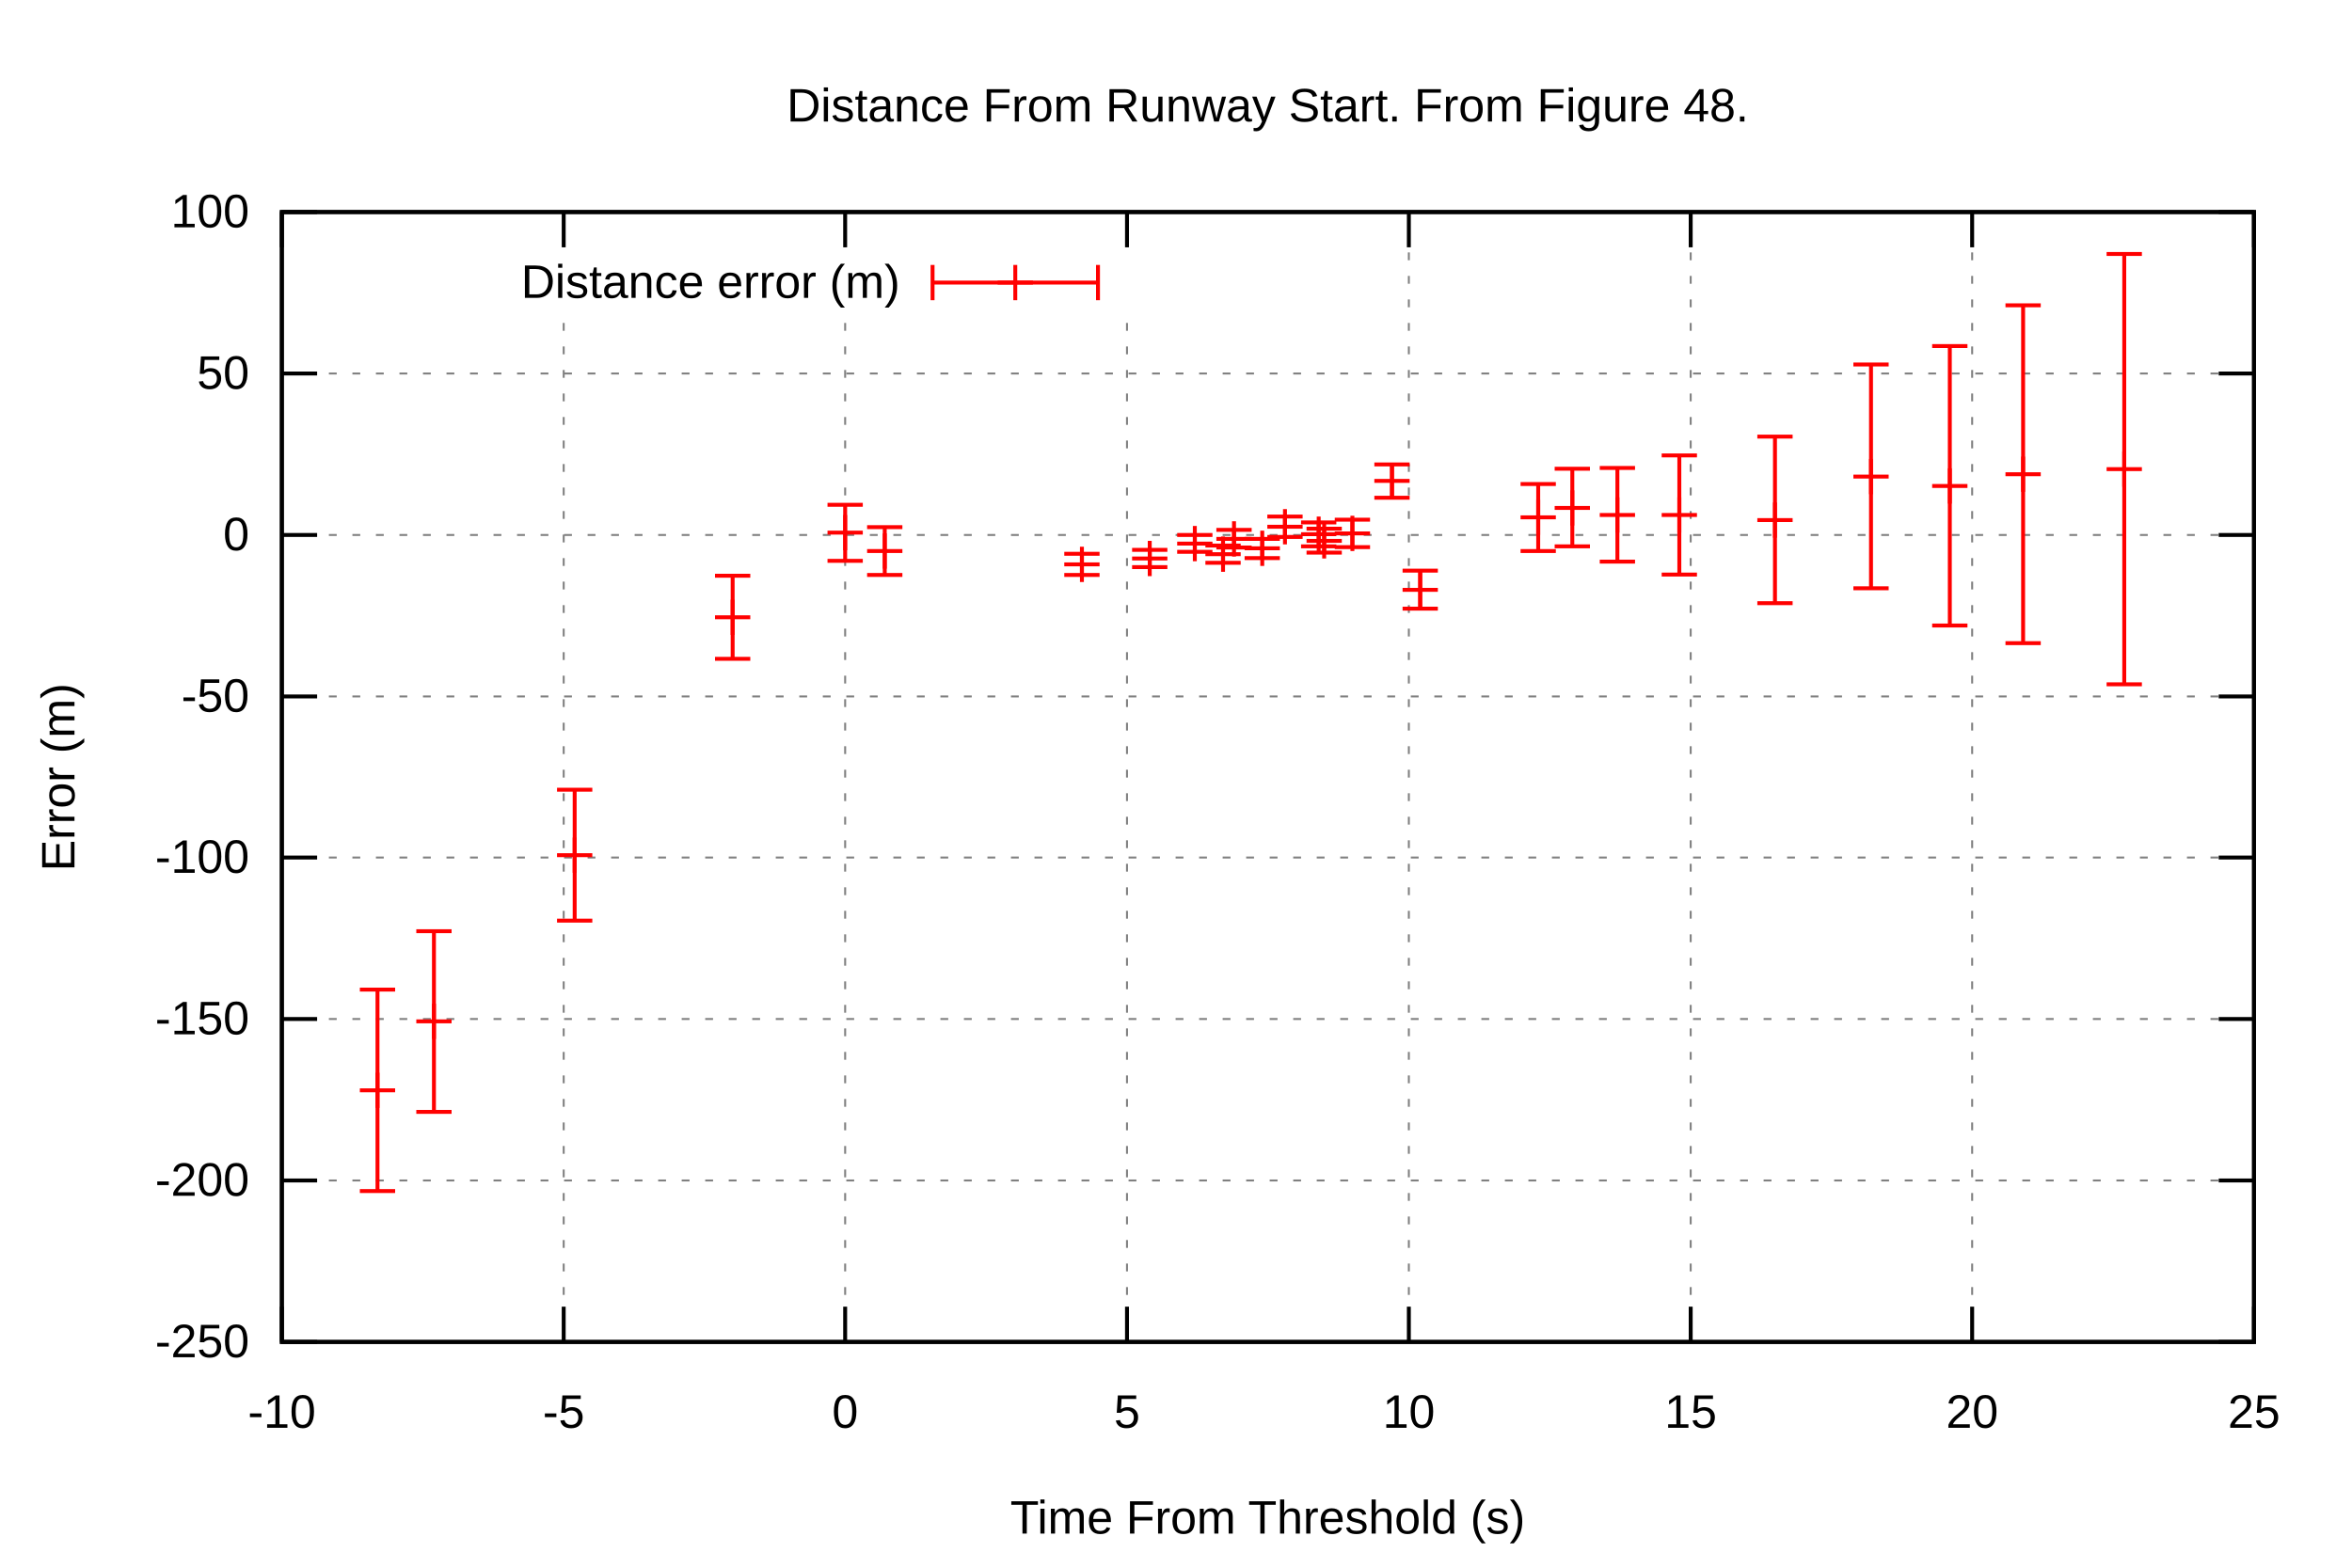
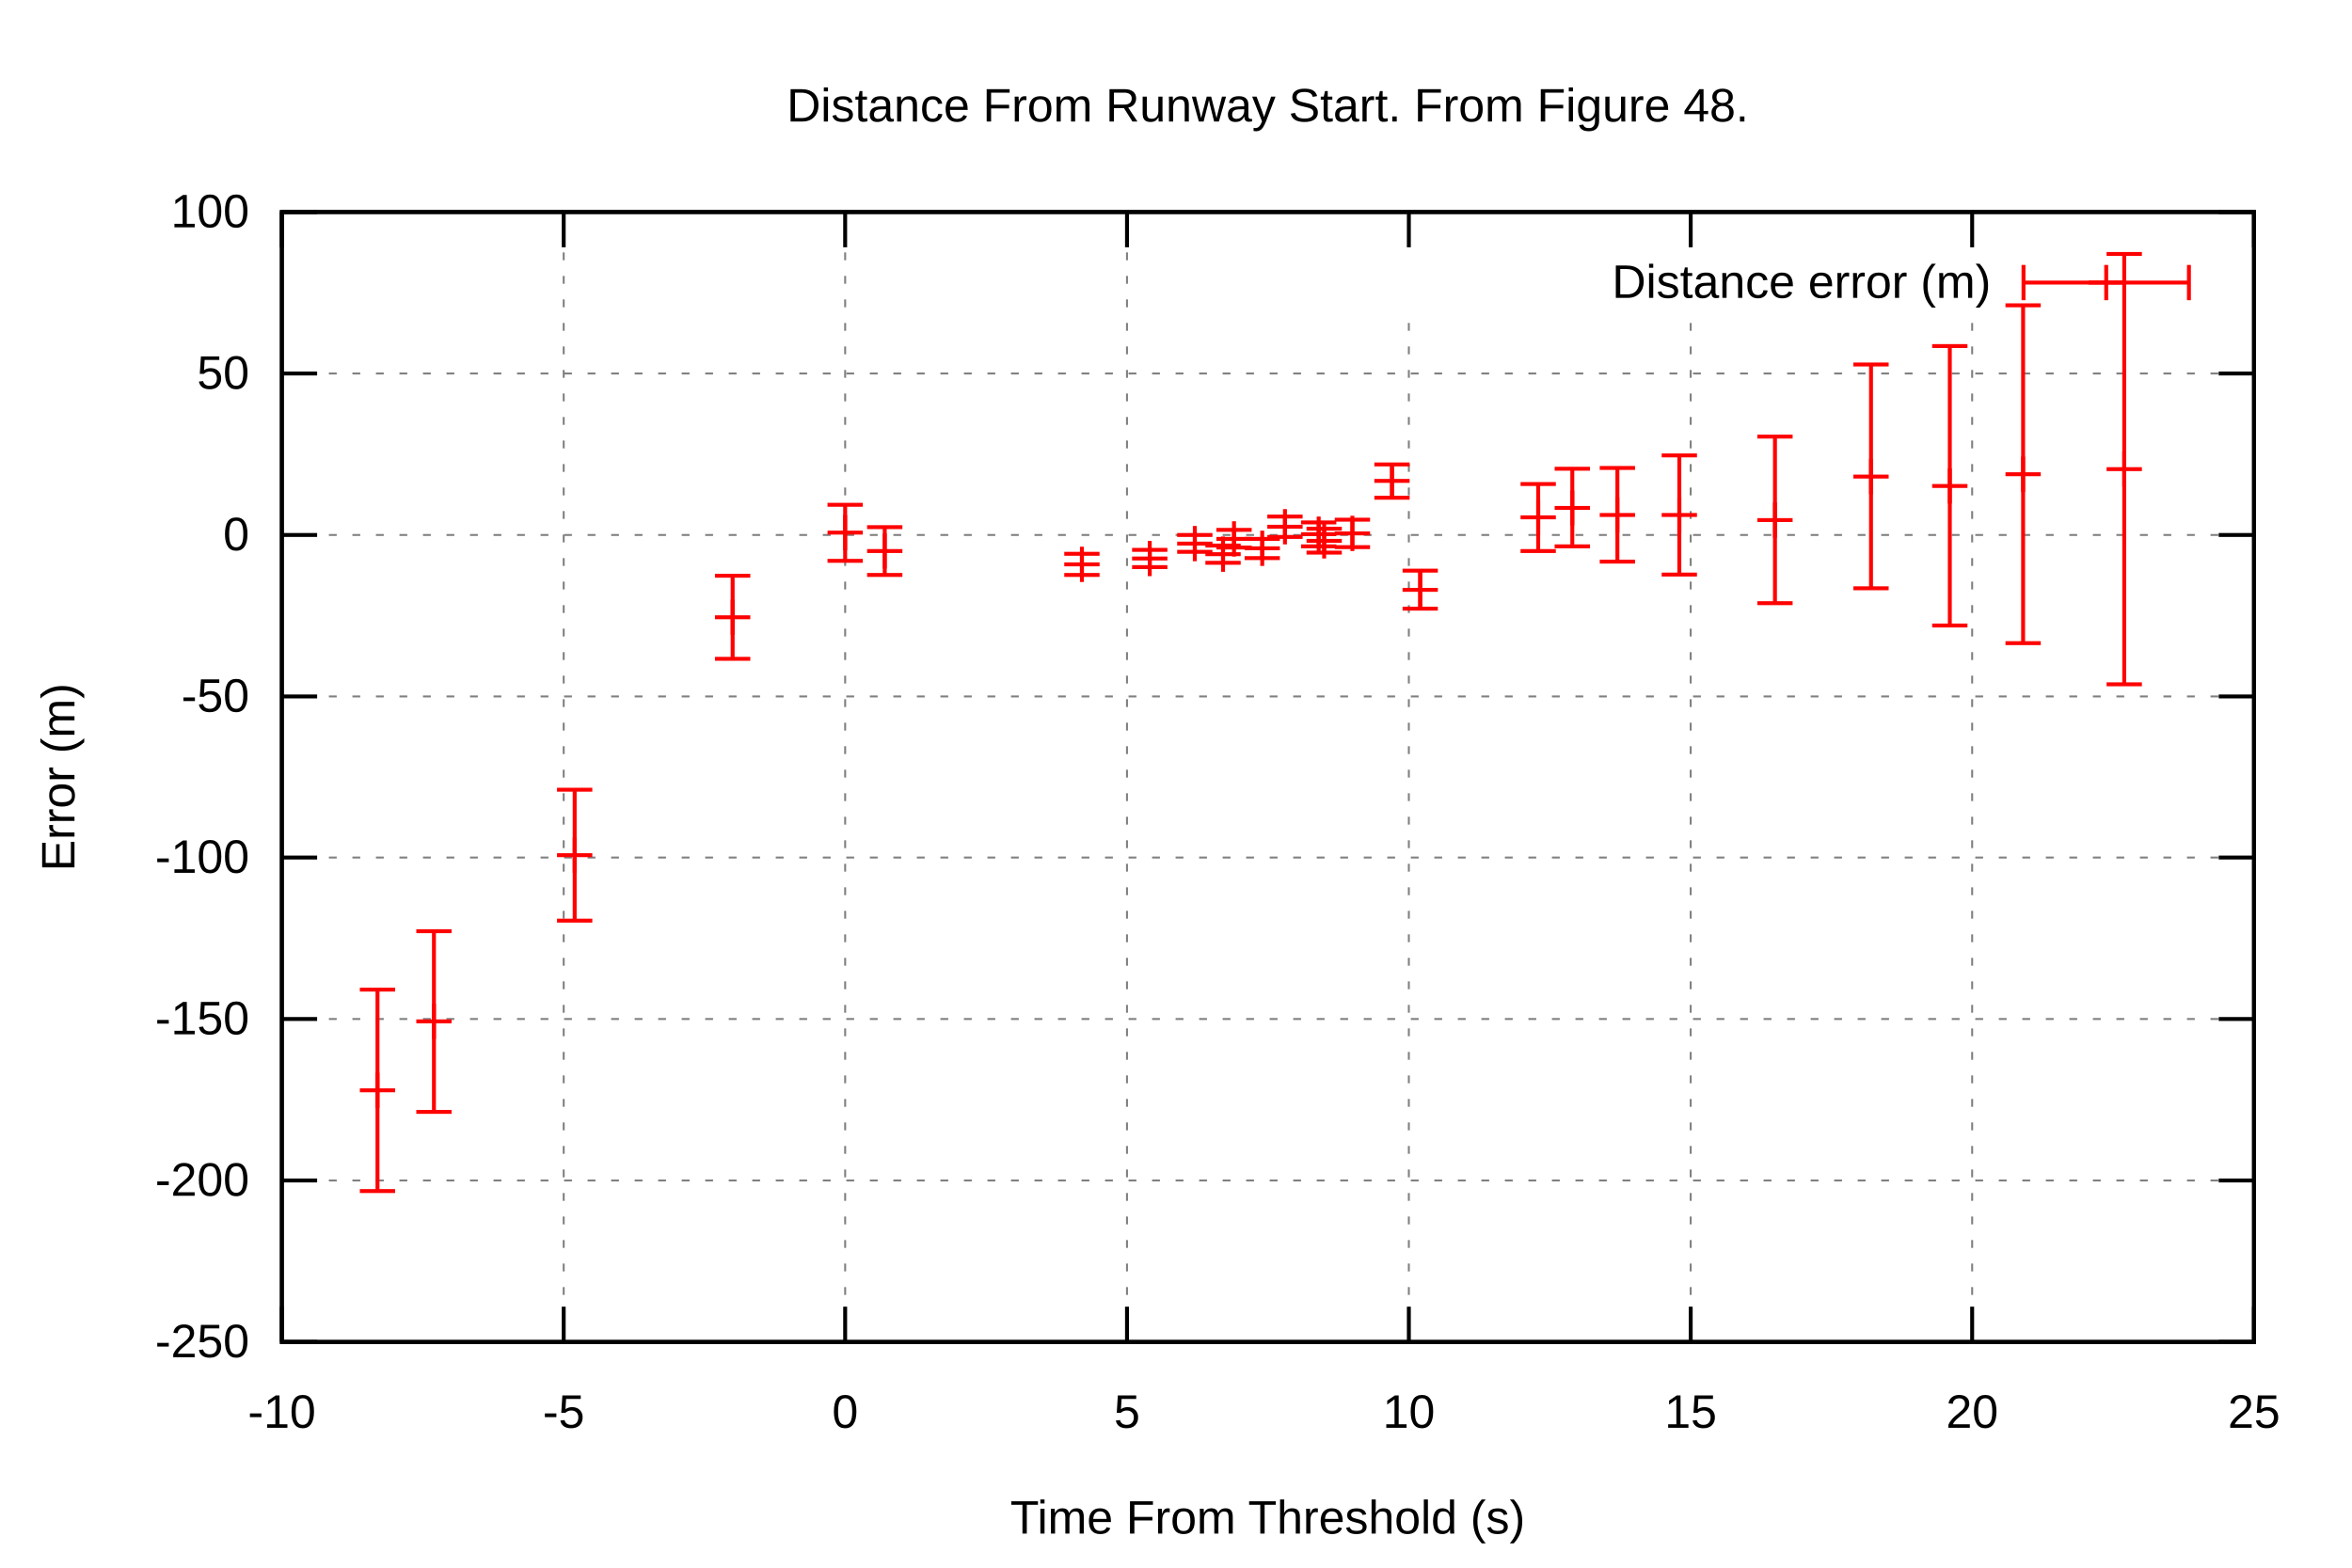
<svg xmlns="http://www.w3.org/2000/svg" xmlns:xlink="http://www.w3.org/1999/xlink" width="600" height="400" viewBox="0 0 600 400">
  <g id="gnuplot_canvas">
    <rect x="0" y="0" width="600" height="400" fill="none" />
    <defs>
      <circle id="gpDot" r="0.5" stroke-width="0.5" stroke="currentColor" />
      <path id="gpPt0" stroke-width="0.222" stroke="currentColor" d="M-1,0 h2 M0,-1 v2" />
      <path id="gpPt1" stroke-width="0.222" stroke="currentColor" d="M-1,-1 L1,1 M1,-1 L-1,1" />
      <path id="gpPt2" stroke-width="0.222" stroke="currentColor" d="M-1,0 L1,0 M0,-1 L0,1 M-1,-1 L1,1 M-1,1 L1,-1" />
      <rect id="gpPt3" stroke-width="0.222" stroke="currentColor" x="-1" y="-1" width="2" height="2" />
      <rect id="gpPt4" stroke-width="0.222" stroke="currentColor" fill="currentColor" x="-1" y="-1" width="2" height="2" />
      <circle id="gpPt5" stroke-width="0.222" stroke="currentColor" cx="0" cy="0" r="1" />
      <use xlink:href="#gpPt5" id="gpPt6" fill="currentColor" stroke="none" />
      <path id="gpPt7" stroke-width="0.222" stroke="currentColor" d="M0,-1.33 L-1.33,0.67 L1.33,0.67 z" />
      <use xlink:href="#gpPt7" id="gpPt8" fill="currentColor" stroke="none" />
      <use xlink:href="#gpPt7" id="gpPt9" stroke="currentColor" transform="rotate(180)" />
      <use xlink:href="#gpPt9" id="gpPt10" fill="currentColor" stroke="none" />
      <use xlink:href="#gpPt3" id="gpPt11" stroke="currentColor" transform="rotate(45)" />
      <use xlink:href="#gpPt11" id="gpPt12" fill="currentColor" stroke="none" />
      <path id="gpPt13" stroke-width="0.222" stroke="currentColor" d="M0,1.330 L1.265,0.411 L0.782,-1.067 L-0.782,-1.076 L-1.265,0.411 z" />
      <use xlink:href="#gpPt13" id="gpPt14" fill="currentColor" stroke="none" />
      <filter id="textbox" filterUnits="objectBoundingBox" x="0" y="0" height="1" width="1">
        <feFlood flood-color="white" flood-opacity="1" result="bgnd" />
        <feComposite in="SourceGraphic" in2="bgnd" operator="atop" />
      </filter>
      <filter id="greybox" filterUnits="objectBoundingBox" x="0" y="0" height="1" width="1">
        <feFlood flood-color="lightgrey" flood-opacity="1" result="grey" />
        <feComposite in="SourceGraphic" in2="grey" operator="atop" />
      </filter>
    </defs>
    <g fill="none" color="white" stroke="currentColor" stroke-width="1.00" stroke-linecap="butt" stroke-linejoin="miter">
</g>
    <g fill="none" color="black" stroke="currentColor" stroke-width="1.00" stroke-linecap="butt" stroke-linejoin="miter">
</g>
    <g fill="none" color="black" stroke="black" stroke-width="0.50" stroke-linecap="butt" stroke-linejoin="miter">
</g>
    <g fill="none" color="gray" stroke="currentColor" stroke-width="0.50" stroke-linecap="butt" stroke-linejoin="miter">
      <path stroke="gray" stroke-dasharray="2,4" class="gridline" d="M71.9,342.4 L575.0,342.4  " />
    </g>
    <g fill="none" color="gray" stroke="gray" stroke-width="1.00" stroke-linecap="butt" stroke-linejoin="miter">
</g>
    <g fill="none" color="black" stroke="currentColor" stroke-width="1.00" stroke-linecap="butt" stroke-linejoin="miter">
      <path stroke="black" d="M71.9,342.4 L80.9,342.4 M575.0,342.4 L566.0,342.4  " />
      <g transform="translate(63.6,346.3)" stroke="none" fill="black" font-family="Arial" font-size="12.00" text-anchor="end">
        <text>
          <tspan font-family="Arial">-250</tspan>
        </text>
      </g>
    </g>
    <g fill="none" color="black" stroke="currentColor" stroke-width="1.00" stroke-linecap="butt" stroke-linejoin="miter">
</g>
    <g fill="none" color="black" stroke="black" stroke-width="0.50" stroke-linecap="butt" stroke-linejoin="miter">
</g>
    <g fill="none" color="gray" stroke="currentColor" stroke-width="0.50" stroke-linecap="butt" stroke-linejoin="miter">
      <path stroke="gray" stroke-dasharray="2,4" class="gridline" d="M71.9,301.2 L575.0,301.2  " />
    </g>
    <g fill="none" color="gray" stroke="gray" stroke-width="1.00" stroke-linecap="butt" stroke-linejoin="miter">
</g>
    <g fill="none" color="black" stroke="currentColor" stroke-width="1.00" stroke-linecap="butt" stroke-linejoin="miter">
      <path stroke="black" d="M71.9,301.2 L80.9,301.2 M575.0,301.2 L566.0,301.2  " />
      <g transform="translate(63.6,305.1)" stroke="none" fill="black" font-family="Arial" font-size="12.00" text-anchor="end">
        <text>
          <tspan font-family="Arial">-200</tspan>
        </text>
      </g>
    </g>
    <g fill="none" color="black" stroke="currentColor" stroke-width="1.00" stroke-linecap="butt" stroke-linejoin="miter">
</g>
    <g fill="none" color="black" stroke="black" stroke-width="0.50" stroke-linecap="butt" stroke-linejoin="miter">
</g>
    <g fill="none" color="gray" stroke="currentColor" stroke-width="0.50" stroke-linecap="butt" stroke-linejoin="miter">
      <path stroke="gray" stroke-dasharray="2,4" class="gridline" d="M71.9,260.0 L575.0,260.0  " />
    </g>
    <g fill="none" color="gray" stroke="gray" stroke-width="1.00" stroke-linecap="butt" stroke-linejoin="miter">
</g>
    <g fill="none" color="black" stroke="currentColor" stroke-width="1.00" stroke-linecap="butt" stroke-linejoin="miter">
      <path stroke="black" d="M71.9,260.0 L80.9,260.0 M575.0,260.0 L566.0,260.0  " />
      <g transform="translate(63.6,263.9)" stroke="none" fill="black" font-family="Arial" font-size="12.00" text-anchor="end">
        <text>
          <tspan font-family="Arial">-150</tspan>
        </text>
      </g>
    </g>
    <g fill="none" color="black" stroke="currentColor" stroke-width="1.00" stroke-linecap="butt" stroke-linejoin="miter">
</g>
    <g fill="none" color="black" stroke="black" stroke-width="0.50" stroke-linecap="butt" stroke-linejoin="miter">
</g>
    <g fill="none" color="gray" stroke="currentColor" stroke-width="0.50" stroke-linecap="butt" stroke-linejoin="miter">
      <path stroke="gray" stroke-dasharray="2,4" class="gridline" d="M71.9,218.8 L575.0,218.8  " />
    </g>
    <g fill="none" color="gray" stroke="gray" stroke-width="1.00" stroke-linecap="butt" stroke-linejoin="miter">
</g>
    <g fill="none" color="black" stroke="currentColor" stroke-width="1.00" stroke-linecap="butt" stroke-linejoin="miter">
      <path stroke="black" d="M71.9,218.8 L80.9,218.8 M575.0,218.8 L566.0,218.8  " />
      <g transform="translate(63.6,222.7)" stroke="none" fill="black" font-family="Arial" font-size="12.00" text-anchor="end">
        <text>
          <tspan font-family="Arial">-100</tspan>
        </text>
      </g>
    </g>
    <g fill="none" color="black" stroke="currentColor" stroke-width="1.00" stroke-linecap="butt" stroke-linejoin="miter">
</g>
    <g fill="none" color="black" stroke="black" stroke-width="0.50" stroke-linecap="butt" stroke-linejoin="miter">
</g>
    <g fill="none" color="gray" stroke="currentColor" stroke-width="0.50" stroke-linecap="butt" stroke-linejoin="miter">
      <path stroke="gray" stroke-dasharray="2,4" class="gridline" d="M71.9,177.7 L575.0,177.7  " />
    </g>
    <g fill="none" color="gray" stroke="gray" stroke-width="1.00" stroke-linecap="butt" stroke-linejoin="miter">
</g>
    <g fill="none" color="black" stroke="currentColor" stroke-width="1.00" stroke-linecap="butt" stroke-linejoin="miter">
      <path stroke="black" d="M71.9,177.7 L80.9,177.7 M575.0,177.7 L566.0,177.7  " />
      <g transform="translate(63.6,181.6)" stroke="none" fill="black" font-family="Arial" font-size="12.00" text-anchor="end">
        <text>
          <tspan font-family="Arial">-50</tspan>
        </text>
      </g>
    </g>
    <g fill="none" color="black" stroke="currentColor" stroke-width="1.00" stroke-linecap="butt" stroke-linejoin="miter">
</g>
    <g fill="none" color="black" stroke="black" stroke-width="0.50" stroke-linecap="butt" stroke-linejoin="miter">
</g>
    <g fill="none" color="gray" stroke="currentColor" stroke-width="0.50" stroke-linecap="butt" stroke-linejoin="miter">
      <path stroke="gray" stroke-dasharray="2,4" class="gridline" d="M71.9,136.5 L575.0,136.5  " />
    </g>
    <g fill="none" color="gray" stroke="gray" stroke-width="1.00" stroke-linecap="butt" stroke-linejoin="miter">
</g>
    <g fill="none" color="black" stroke="currentColor" stroke-width="1.00" stroke-linecap="butt" stroke-linejoin="miter">
      <path stroke="black" d="M71.9,136.5 L80.9,136.5 M575.0,136.5 L566.0,136.5  " />
      <g transform="translate(63.6,140.4)" stroke="none" fill="black" font-family="Arial" font-size="12.00" text-anchor="end">
        <text>
          <tspan font-family="Arial"> 0</tspan>
        </text>
      </g>
    </g>
    <g fill="none" color="black" stroke="currentColor" stroke-width="1.00" stroke-linecap="butt" stroke-linejoin="miter">
</g>
    <g fill="none" color="black" stroke="black" stroke-width="0.50" stroke-linecap="butt" stroke-linejoin="miter">
</g>
    <g fill="none" color="gray" stroke="currentColor" stroke-width="0.50" stroke-linecap="butt" stroke-linejoin="miter">
      <path stroke="gray" stroke-dasharray="2,4" class="gridline" d="M71.9,95.3 L575.0,95.3  " />
    </g>
    <g fill="none" color="gray" stroke="gray" stroke-width="1.00" stroke-linecap="butt" stroke-linejoin="miter">
</g>
    <g fill="none" color="black" stroke="currentColor" stroke-width="1.00" stroke-linecap="butt" stroke-linejoin="miter">
      <path stroke="black" d="M71.9,95.3 L80.9,95.3 M575.0,95.3 L566.0,95.3  " />
      <g transform="translate(63.6,99.2)" stroke="none" fill="black" font-family="Arial" font-size="12.00" text-anchor="end">
        <text>
          <tspan font-family="Arial"> 50</tspan>
        </text>
      </g>
    </g>
    <g fill="none" color="black" stroke="currentColor" stroke-width="1.00" stroke-linecap="butt" stroke-linejoin="miter">
</g>
    <g fill="none" color="black" stroke="black" stroke-width="0.50" stroke-linecap="butt" stroke-linejoin="miter">
</g>
    <g fill="none" color="gray" stroke="currentColor" stroke-width="0.50" stroke-linecap="butt" stroke-linejoin="miter">
      <path stroke="gray" stroke-dasharray="2,4" class="gridline" d="M71.9,54.1 L575.0,54.1  " />
    </g>
    <g fill="none" color="gray" stroke="gray" stroke-width="1.00" stroke-linecap="butt" stroke-linejoin="miter">
</g>
    <g fill="none" color="black" stroke="currentColor" stroke-width="1.00" stroke-linecap="butt" stroke-linejoin="miter">
      <path stroke="black" d="M71.9,54.1 L80.9,54.1 M575.0,54.1 L566.0,54.1  " />
      <g transform="translate(63.6,58.0)" stroke="none" fill="black" font-family="Arial" font-size="12.00" text-anchor="end">
        <text>
          <tspan font-family="Arial"> 100</tspan>
        </text>
      </g>
    </g>
    <g fill="none" color="black" stroke="currentColor" stroke-width="1.00" stroke-linecap="butt" stroke-linejoin="miter">
</g>
    <g fill="none" color="black" stroke="black" stroke-width="0.50" stroke-linecap="butt" stroke-linejoin="miter">
</g>
    <g fill="none" color="gray" stroke="currentColor" stroke-width="0.50" stroke-linecap="butt" stroke-linejoin="miter">
      <path stroke="gray" stroke-dasharray="2,4" class="gridline" d="M71.9,342.4 L71.9,54.1  " />
    </g>
    <g fill="none" color="gray" stroke="gray" stroke-width="1.00" stroke-linecap="butt" stroke-linejoin="miter">
</g>
    <g fill="none" color="black" stroke="currentColor" stroke-width="1.00" stroke-linecap="butt" stroke-linejoin="miter">
      <path stroke="black" d="M71.9,342.4 L71.9,333.4 M71.9,54.1 L71.9,63.1  " />
      <g transform="translate(71.9,364.3)" stroke="none" fill="black" font-family="Arial" font-size="12.00" text-anchor="middle">
        <text>
          <tspan font-family="Arial">-10</tspan>
        </text>
      </g>
    </g>
    <g fill="none" color="black" stroke="currentColor" stroke-width="1.00" stroke-linecap="butt" stroke-linejoin="miter">
</g>
    <g fill="none" color="black" stroke="black" stroke-width="0.50" stroke-linecap="butt" stroke-linejoin="miter">
</g>
    <g fill="none" color="gray" stroke="currentColor" stroke-width="0.50" stroke-linecap="butt" stroke-linejoin="miter">
-       <path stroke="gray" stroke-dasharray="2,4" class="gridline" d="M143.8,342.4 L143.8,81.1 M143.8,63.1 L143.8,54.1  " />
+       <path stroke="gray" stroke-dasharray="2,4" class="gridline" d="M143.8,342.4 L143.8,54.1  " />
    </g>
    <g fill="none" color="gray" stroke="gray" stroke-width="1.00" stroke-linecap="butt" stroke-linejoin="miter">
</g>
    <g fill="none" color="black" stroke="currentColor" stroke-width="1.00" stroke-linecap="butt" stroke-linejoin="miter">
      <path stroke="black" d="M143.8,342.4 L143.8,333.4 M143.8,54.1 L143.8,63.1  " />
      <g transform="translate(143.8,364.3)" stroke="none" fill="black" font-family="Arial" font-size="12.00" text-anchor="middle">
        <text>
          <tspan font-family="Arial">-5</tspan>
        </text>
      </g>
    </g>
    <g fill="none" color="black" stroke="currentColor" stroke-width="1.00" stroke-linecap="butt" stroke-linejoin="miter">
</g>
    <g fill="none" color="black" stroke="black" stroke-width="0.50" stroke-linecap="butt" stroke-linejoin="miter">
</g>
    <g fill="none" color="gray" stroke="currentColor" stroke-width="0.50" stroke-linecap="butt" stroke-linejoin="miter">
-       <path stroke="gray" stroke-dasharray="2,4" class="gridline" d="M215.6,342.4 L215.6,81.1 M215.6,63.1 L215.6,54.1  " />
+       <path stroke="gray" stroke-dasharray="2,4" class="gridline" d="M215.6,342.4 L215.6,54.1  " />
    </g>
    <g fill="none" color="gray" stroke="gray" stroke-width="1.00" stroke-linecap="butt" stroke-linejoin="miter">
</g>
    <g fill="none" color="black" stroke="currentColor" stroke-width="1.00" stroke-linecap="butt" stroke-linejoin="miter">
      <path stroke="black" d="M215.6,342.4 L215.6,333.4 M215.6,54.1 L215.6,63.1  " />
      <g transform="translate(215.6,364.3)" stroke="none" fill="black" font-family="Arial" font-size="12.00" text-anchor="middle">
        <text>
          <tspan font-family="Arial"> 0</tspan>
        </text>
      </g>
    </g>
    <g fill="none" color="black" stroke="currentColor" stroke-width="1.00" stroke-linecap="butt" stroke-linejoin="miter">
</g>
    <g fill="none" color="black" stroke="black" stroke-width="0.50" stroke-linecap="butt" stroke-linejoin="miter">
</g>
    <g fill="none" color="gray" stroke="currentColor" stroke-width="0.50" stroke-linecap="butt" stroke-linejoin="miter">
-       <path stroke="gray" stroke-dasharray="2,4" class="gridline" d="M287.5,342.4 L287.5,81.1 M287.5,63.1 L287.5,54.1  " />
+       <path stroke="gray" stroke-dasharray="2,4" class="gridline" d="M287.5,342.4 L287.5,54.1  " />
    </g>
    <g fill="none" color="gray" stroke="gray" stroke-width="1.00" stroke-linecap="butt" stroke-linejoin="miter">
</g>
    <g fill="none" color="black" stroke="currentColor" stroke-width="1.00" stroke-linecap="butt" stroke-linejoin="miter">
      <path stroke="black" d="M287.5,342.4 L287.5,333.4 M287.5,54.1 L287.5,63.1  " />
      <g transform="translate(287.5,364.3)" stroke="none" fill="black" font-family="Arial" font-size="12.00" text-anchor="middle">
        <text>
          <tspan font-family="Arial"> 5</tspan>
        </text>
      </g>
    </g>
    <g fill="none" color="black" stroke="currentColor" stroke-width="1.00" stroke-linecap="butt" stroke-linejoin="miter">
</g>
    <g fill="none" color="black" stroke="black" stroke-width="0.50" stroke-linecap="butt" stroke-linejoin="miter">
</g>
    <g fill="none" color="gray" stroke="currentColor" stroke-width="0.50" stroke-linecap="butt" stroke-linejoin="miter">
-       <path stroke="gray" stroke-dasharray="2,4" class="gridline" d="M359.4,342.4 L359.4,54.1  " />
+       <path stroke="gray" stroke-dasharray="2,4" class="gridline" d="M359.4,342.4 L359.4,81.1 M359.4,63.1 L359.4,54.1  " />
    </g>
    <g fill="none" color="gray" stroke="gray" stroke-width="1.00" stroke-linecap="butt" stroke-linejoin="miter">
</g>
    <g fill="none" color="black" stroke="currentColor" stroke-width="1.00" stroke-linecap="butt" stroke-linejoin="miter">
      <path stroke="black" d="M359.4,342.4 L359.4,333.4 M359.4,54.1 L359.4,63.1  " />
      <g transform="translate(359.4,364.3)" stroke="none" fill="black" font-family="Arial" font-size="12.00" text-anchor="middle">
        <text>
          <tspan font-family="Arial"> 10</tspan>
        </text>
      </g>
    </g>
    <g fill="none" color="black" stroke="currentColor" stroke-width="1.00" stroke-linecap="butt" stroke-linejoin="miter">
</g>
    <g fill="none" color="black" stroke="black" stroke-width="0.50" stroke-linecap="butt" stroke-linejoin="miter">
</g>
    <g fill="none" color="gray" stroke="currentColor" stroke-width="0.50" stroke-linecap="butt" stroke-linejoin="miter">
-       <path stroke="gray" stroke-dasharray="2,4" class="gridline" d="M431.3,342.4 L431.3,54.1  " />
+       <path stroke="gray" stroke-dasharray="2,4" class="gridline" d="M431.3,342.4 L431.3,81.1 M431.3,63.1 L431.3,54.1  " />
    </g>
    <g fill="none" color="gray" stroke="gray" stroke-width="1.00" stroke-linecap="butt" stroke-linejoin="miter">
</g>
    <g fill="none" color="black" stroke="currentColor" stroke-width="1.00" stroke-linecap="butt" stroke-linejoin="miter">
      <path stroke="black" d="M431.3,342.4 L431.3,333.4 M431.3,54.1 L431.3,63.1  " />
      <g transform="translate(431.3,364.3)" stroke="none" fill="black" font-family="Arial" font-size="12.00" text-anchor="middle">
        <text>
          <tspan font-family="Arial"> 15</tspan>
        </text>
      </g>
    </g>
    <g fill="none" color="black" stroke="currentColor" stroke-width="1.00" stroke-linecap="butt" stroke-linejoin="miter">
</g>
    <g fill="none" color="black" stroke="black" stroke-width="0.50" stroke-linecap="butt" stroke-linejoin="miter">
</g>
    <g fill="none" color="gray" stroke="currentColor" stroke-width="0.50" stroke-linecap="butt" stroke-linejoin="miter">
-       <path stroke="gray" stroke-dasharray="2,4" class="gridline" d="M503.1,342.4 L503.1,54.1  " />
+       <path stroke="gray" stroke-dasharray="2,4" class="gridline" d="M503.1,342.4 L503.1,81.1 M503.1,63.1 L503.1,54.1  " />
    </g>
    <g fill="none" color="gray" stroke="gray" stroke-width="1.00" stroke-linecap="butt" stroke-linejoin="miter">
</g>
    <g fill="none" color="black" stroke="currentColor" stroke-width="1.00" stroke-linecap="butt" stroke-linejoin="miter">
      <path stroke="black" d="M503.1,342.4 L503.1,333.4 M503.1,54.1 L503.1,63.1  " />
      <g transform="translate(503.1,364.3)" stroke="none" fill="black" font-family="Arial" font-size="12.00" text-anchor="middle">
        <text>
          <tspan font-family="Arial"> 20</tspan>
        </text>
      </g>
    </g>
    <g fill="none" color="black" stroke="currentColor" stroke-width="1.00" stroke-linecap="butt" stroke-linejoin="miter">
</g>
    <g fill="none" color="black" stroke="black" stroke-width="0.50" stroke-linecap="butt" stroke-linejoin="miter">
</g>
    <g fill="none" color="gray" stroke="currentColor" stroke-width="0.50" stroke-linecap="butt" stroke-linejoin="miter">
      <path stroke="gray" stroke-dasharray="2,4" class="gridline" d="M575.0,342.4 L575.0,54.1  " />
    </g>
    <g fill="none" color="gray" stroke="gray" stroke-width="1.00" stroke-linecap="butt" stroke-linejoin="miter">
</g>
    <g fill="none" color="black" stroke="currentColor" stroke-width="1.00" stroke-linecap="butt" stroke-linejoin="miter">
      <path stroke="black" d="M575.0,342.4 L575.0,333.4 M575.0,54.1 L575.0,63.1  " />
      <g transform="translate(575.0,364.3)" stroke="none" fill="black" font-family="Arial" font-size="12.00" text-anchor="middle">
        <text>
          <tspan font-family="Arial"> 25</tspan>
        </text>
      </g>
    </g>
    <g fill="none" color="black" stroke="currentColor" stroke-width="1.00" stroke-linecap="butt" stroke-linejoin="miter">
</g>
    <g fill="none" color="black" stroke="currentColor" stroke-width="1.00" stroke-linecap="butt" stroke-linejoin="miter">
      <path stroke="black" d="M71.9,54.1 L71.9,342.4 L575.0,342.4 L575.0,54.1 L71.9,54.1 Z  " />
    </g>
    <g fill="none" color="black" stroke="currentColor" stroke-width="1.00" stroke-linecap="butt" stroke-linejoin="miter">
</g>
    <g fill="none" color="black" stroke="currentColor" stroke-width="1.00" stroke-linecap="butt" stroke-linejoin="miter">
      <g transform="translate(19.0,198.3) rotate(270)" stroke="none" fill="black" font-family="Arial" font-size="12.00" text-anchor="middle">
        <text>
          <tspan font-family="Arial">Error (m)</tspan>
        </text>
      </g>
    </g>
    <g fill="none" color="black" stroke="currentColor" stroke-width="1.00" stroke-linecap="butt" stroke-linejoin="miter">
      <g transform="translate(323.4,391.3)" stroke="none" fill="black" font-family="Arial" font-size="12.00" text-anchor="middle">
        <text>
          <tspan font-family="Arial">Time From Threshold (s)</tspan>
        </text>
      </g>
    </g>
    <g fill="none" color="black" stroke="currentColor" stroke-width="1.00" stroke-linecap="butt" stroke-linejoin="miter">
</g>
    <g id="gnuplot_plot_1">
      <g fill="none" color="black" stroke="currentColor" stroke-width="1.00" stroke-linecap="butt" stroke-linejoin="miter">
-         <g transform="translate(229.6,76.0)" stroke="none" fill="black" font-family="Arial" font-size="12.00" text-anchor="end">
+         <g transform="translate(507.9,76.0)" stroke="none" fill="black" font-family="Arial" font-size="12.00" text-anchor="end">
          <text>
            <tspan font-family="Arial">Distance error (m)</tspan>
          </text>
        </g>
      </g>
      <g fill="none" color="black" stroke="currentColor" stroke-width="1.00" stroke-linecap="butt" stroke-linejoin="miter">
-         <path stroke="red" d="M237.9,72.1 L280.1,72.1 M237.9,67.6 L237.9,76.6 M280.1,67.6 L280.1,76.6 M96.3,252.5 L96.3,303.9   M91.8,252.5 L100.8,252.5 M91.8,303.9 L100.8,303.9 M110.7,237.6 L110.7,283.7 M106.2,237.6 L115.2,237.6   M106.2,283.7 L115.2,283.7 M146.6,201.5 L146.6,234.9 M142.1,201.5 L151.1,201.5 M142.1,234.9 L151.1,234.9   M186.9,146.9 L186.9,168.1 M182.4,146.9 L191.4,146.9 M182.4,168.1 L191.4,168.1 M215.6,128.8 L215.6,143.1   M211.1,128.8 L220.1,128.8 M211.1,143.1 L220.1,143.1 M225.7,134.5 L225.7,146.7 M221.2,134.5 L230.2,134.5   M221.2,146.7 L230.2,146.7 M276.0,141.3 L276.0,146.7 M271.5,141.3 L280.5,141.3 M271.5,146.7 L280.5,146.7   M293.3,140.3 L293.3,144.7 M288.8,140.3 L297.8,140.3 M288.8,144.7 L297.8,144.7 M304.8,136.5 L304.8,140.8   M300.3,136.5 L309.3,136.5 M300.3,140.8 L309.3,140.8 M312.0,139.2 L312.0,143.6 M307.5,139.2 L316.5,139.2   M307.5,143.6 L316.5,143.6 M314.8,135.2 L314.8,139.7 M310.3,135.2 L319.3,135.2 M310.3,139.7 L319.3,139.7   M322.0,137.5 L322.0,142.4 M317.5,137.5 L326.5,137.5 M317.5,142.4 L326.5,142.4 M327.8,131.8 L327.8,137.0   M323.3,131.8 L332.3,131.8 M323.3,137.0 L332.3,137.0 M336.4,133.3 L336.4,139.4 M331.9,133.3 L340.9,133.3   M331.9,139.4 L340.9,139.4 M337.8,134.9 L337.8,141.0 M333.3,134.9 L342.3,134.9 M333.3,141.0 L342.3,141.0   M345.0,132.6 L345.0,139.6 M340.5,132.6 L349.5,132.6 M340.5,139.6 L349.5,139.6 M355.1,118.5 L355.1,127.0   M350.6,118.5 L359.6,118.5 M350.6,127.0 L359.6,127.0 M362.3,145.6 L362.3,155.3 M357.8,145.6 L366.8,145.6   M357.8,155.3 L366.8,155.3 M392.4,123.5 L392.4,140.6 M387.9,123.5 L396.9,123.5 M387.9,140.6 L396.9,140.6   M401.1,119.6 L401.1,139.4 M396.6,119.6 L405.6,119.6 M396.6,139.4 L405.6,139.4 M412.6,119.4 L412.6,143.3   M408.1,119.4 L417.1,119.4 M408.1,143.3 L417.1,143.3 M428.4,116.2 L428.4,146.6 M423.9,116.2 L432.9,116.2   M423.9,146.6 L432.9,146.6 M452.8,111.4 L452.8,153.9 M448.3,111.4 L457.3,111.4 M448.3,153.9 L457.3,153.9   M477.3,93.0 L477.3,150.1 M472.8,93.0 L481.8,93.0 M472.8,150.1 L481.8,150.1 M497.4,88.3 L497.4,159.6   M492.9,88.3 L501.9,88.3 M492.9,159.6 L501.9,159.6 M516.1,77.9 L516.1,164.1 M511.6,77.9 L520.6,77.9   M511.6,164.1 L520.6,164.1 M541.9,64.8 L541.9,174.6 M537.4,64.8 L546.4,64.8 M537.4,174.6 L546.4,174.6    " />
+         <path stroke="red" d="M516.2,72.1 L558.4,72.1 M516.2,67.6 L516.2,76.6 M558.4,67.6 L558.4,76.6 M96.3,252.5 L96.3,303.9   M91.8,252.5 L100.8,252.5 M91.8,303.9 L100.8,303.9 M110.7,237.6 L110.7,283.7 M106.2,237.6 L115.2,237.6   M106.2,283.7 L115.2,283.7 M146.6,201.5 L146.6,234.9 M142.1,201.5 L151.1,201.5 M142.1,234.9 L151.1,234.9   M186.9,146.9 L186.9,168.1 M182.4,146.9 L191.4,146.9 M182.4,168.1 L191.4,168.1 M215.6,128.8 L215.6,143.1   M211.1,128.8 L220.1,128.8 M211.1,143.1 L220.1,143.1 M225.7,134.5 L225.7,146.7 M221.2,134.5 L230.2,134.5   M221.2,146.7 L230.2,146.7 M276.0,141.3 L276.0,146.7 M271.5,141.3 L280.5,141.3 M271.5,146.7 L280.5,146.7   M293.3,140.3 L293.3,144.7 M288.8,140.3 L297.8,140.3 M288.8,144.7 L297.8,144.7 M304.8,136.5 L304.8,140.8   M300.3,136.5 L309.3,136.5 M300.3,140.8 L309.3,140.8 M312.0,139.2 L312.0,143.6 M307.5,139.2 L316.5,139.2   M307.5,143.6 L316.5,143.6 M314.8,135.2 L314.8,139.7 M310.3,135.2 L319.3,135.2 M310.3,139.7 L319.3,139.7   M322.0,137.5 L322.0,142.4 M317.5,137.5 L326.5,137.5 M317.5,142.4 L326.5,142.4 M327.8,131.8 L327.8,137.0   M323.3,131.8 L332.3,131.8 M323.3,137.0 L332.3,137.0 M336.4,133.3 L336.4,139.4 M331.9,133.3 L340.9,133.3   M331.9,139.4 L340.9,139.4 M337.8,134.9 L337.8,141.0 M333.3,134.9 L342.3,134.9 M333.3,141.0 L342.3,141.0   M345.0,132.6 L345.0,139.6 M340.5,132.6 L349.5,132.6 M340.5,139.6 L349.5,139.6 M355.1,118.5 L355.1,127.0   M350.6,118.5 L359.6,118.5 M350.6,127.0 L359.6,127.0 M362.3,145.6 L362.3,155.3 M357.8,145.6 L366.8,145.6   M357.8,155.3 L366.8,155.3 M392.4,123.5 L392.4,140.6 M387.9,123.5 L396.9,123.5 M387.9,140.6 L396.9,140.6   M401.1,119.6 L401.1,139.4 M396.6,119.6 L405.6,119.6 M396.6,139.4 L405.6,139.4 M412.6,119.4 L412.6,143.3   M408.1,119.4 L417.1,119.4 M408.1,143.3 L417.1,143.3 M428.4,116.2 L428.4,146.6 M423.9,116.2 L432.9,116.2   M423.9,146.6 L432.9,146.6 M452.8,111.4 L452.8,153.9 M448.3,111.4 L457.3,111.4 M448.3,153.9 L457.3,153.9   M477.3,93.0 L477.3,150.1 M472.8,93.0 L481.8,93.0 M472.8,150.1 L481.8,150.1 M497.4,88.3 L497.4,159.6   M492.9,88.3 L501.9,88.3 M492.9,159.6 L501.9,159.6 M516.1,77.9 L516.1,164.1 M511.6,77.9 L520.6,77.9   M511.6,164.1 L520.6,164.1 M541.9,64.8 L541.9,174.6 M537.4,64.8 L546.4,64.8 M537.4,174.6 L546.4,174.6    " />
      </g>
      <g fill="none" color="black" stroke="currentColor" stroke-width="1.00" stroke-linecap="butt" stroke-linejoin="miter">
        <use xlink:href="#gpPt0" transform="translate(96.3,278.2) scale(4.50)" color="red" />
        <use xlink:href="#gpPt0" transform="translate(110.7,260.6) scale(4.50)" color="red" />
        <use xlink:href="#gpPt0" transform="translate(146.6,218.2) scale(4.50)" color="red" />
        <use xlink:href="#gpPt0" transform="translate(186.9,157.5) scale(4.50)" color="red" />
        <use xlink:href="#gpPt0" transform="translate(215.6,135.9) scale(4.50)" color="red" />
        <use xlink:href="#gpPt0" transform="translate(225.7,140.6) scale(4.50)" color="red" />
        <use xlink:href="#gpPt0" transform="translate(276.0,144.0) scale(4.50)" color="red" />
        <use xlink:href="#gpPt0" transform="translate(293.3,142.5) scale(4.50)" color="red" />
        <use xlink:href="#gpPt0" transform="translate(304.8,138.7) scale(4.50)" color="red" />
        <use xlink:href="#gpPt0" transform="translate(312.0,141.4) scale(4.50)" color="red" />
        <use xlink:href="#gpPt0" transform="translate(314.8,137.5) scale(4.50)" color="red" />
        <use xlink:href="#gpPt0" transform="translate(322.0,139.9) scale(4.50)" color="red" />
        <use xlink:href="#gpPt0" transform="translate(327.8,134.4) scale(4.50)" color="red" />
        <use xlink:href="#gpPt0" transform="translate(336.4,136.3) scale(4.50)" color="red" />
        <use xlink:href="#gpPt0" transform="translate(337.8,138.0) scale(4.50)" color="red" />
        <use xlink:href="#gpPt0" transform="translate(345.0,136.1) scale(4.50)" color="red" />
        <use xlink:href="#gpPt0" transform="translate(355.1,122.7) scale(4.50)" color="red" />
        <use xlink:href="#gpPt0" transform="translate(362.3,150.5) scale(4.50)" color="red" />
        <use xlink:href="#gpPt0" transform="translate(392.4,132.0) scale(4.50)" color="red" />
        <use xlink:href="#gpPt0" transform="translate(401.1,129.6) scale(4.50)" color="red" />
        <use xlink:href="#gpPt0" transform="translate(412.6,131.4) scale(4.50)" color="red" />
        <use xlink:href="#gpPt0" transform="translate(428.4,131.4) scale(4.50)" color="red" />
        <use xlink:href="#gpPt0" transform="translate(452.8,132.7) scale(4.50)" color="red" />
        <use xlink:href="#gpPt0" transform="translate(477.3,121.6) scale(4.50)" color="red" />
        <use xlink:href="#gpPt0" transform="translate(497.4,124.0) scale(4.50)" color="red" />
        <use xlink:href="#gpPt0" transform="translate(516.1,121.0) scale(4.50)" color="red" />
        <use xlink:href="#gpPt0" transform="translate(541.9,119.7) scale(4.50)" color="red" />
-         <use xlink:href="#gpPt0" transform="translate(259.0,72.1) scale(4.50)" color="red" />
+         <use xlink:href="#gpPt0" transform="translate(537.3,72.1) scale(4.50)" color="red" />
      </g>
    </g>
    <g fill="none" color="white" stroke="red" stroke-width="2.00" stroke-linecap="butt" stroke-linejoin="miter">
</g>
    <g fill="none" color="black" stroke="currentColor" stroke-width="2.00" stroke-linecap="butt" stroke-linejoin="miter">
</g>
    <g fill="none" color="black" stroke="black" stroke-width="1.00" stroke-linecap="butt" stroke-linejoin="miter">
</g>
    <g fill="none" color="black" stroke="currentColor" stroke-width="1.00" stroke-linecap="butt" stroke-linejoin="miter">
      <path stroke="black" d="M71.9,54.1 L71.9,342.4 L575.0,342.4 L575.0,54.1 L71.9,54.1 Z  " />
    </g>
    <g fill="none" color="black" stroke="currentColor" stroke-width="1.00" stroke-linecap="butt" stroke-linejoin="miter">
      <g transform="translate(323.4,31.0)" stroke="none" fill="black" font-family="Arial" font-size="12.00" text-anchor="middle">
        <text>
          <tspan font-family="Arial">Distance From Runway Start. From Figure 48.</tspan>
        </text>
      </g>
    </g>
    <g fill="none" color="black" stroke="currentColor" stroke-width="1.00" stroke-linecap="butt" stroke-linejoin="miter">
</g>
  </g>
</svg>
